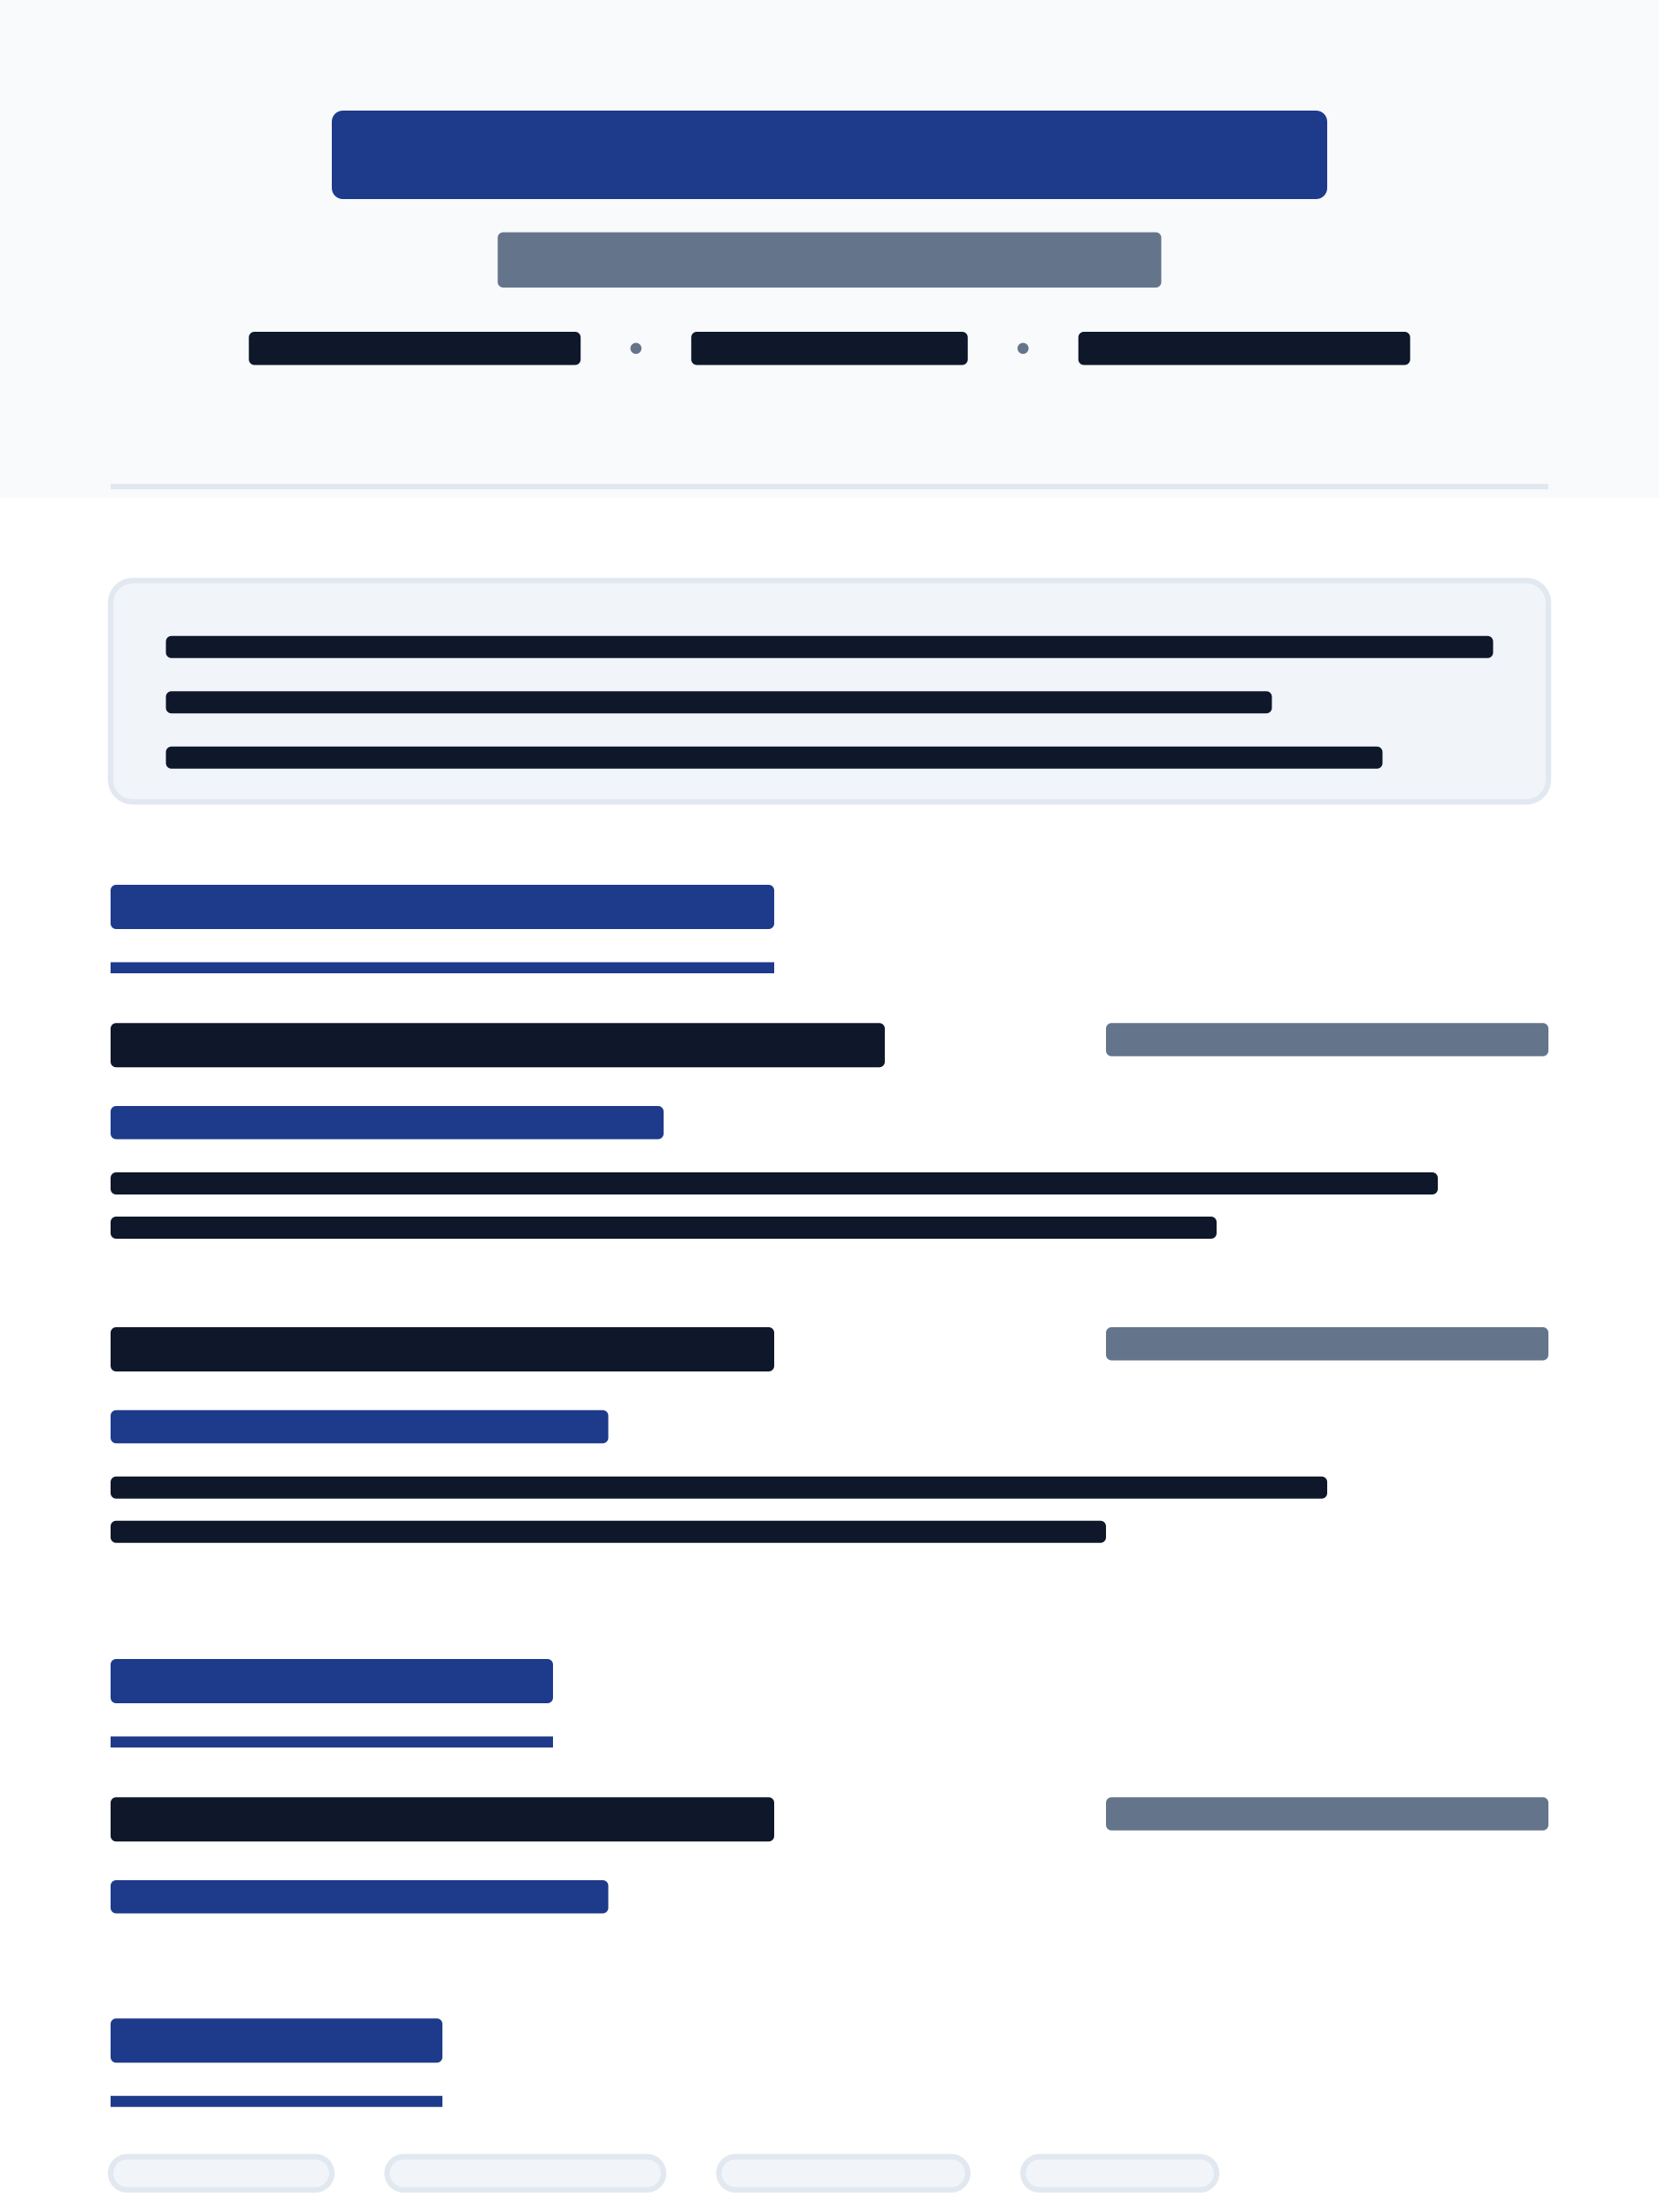
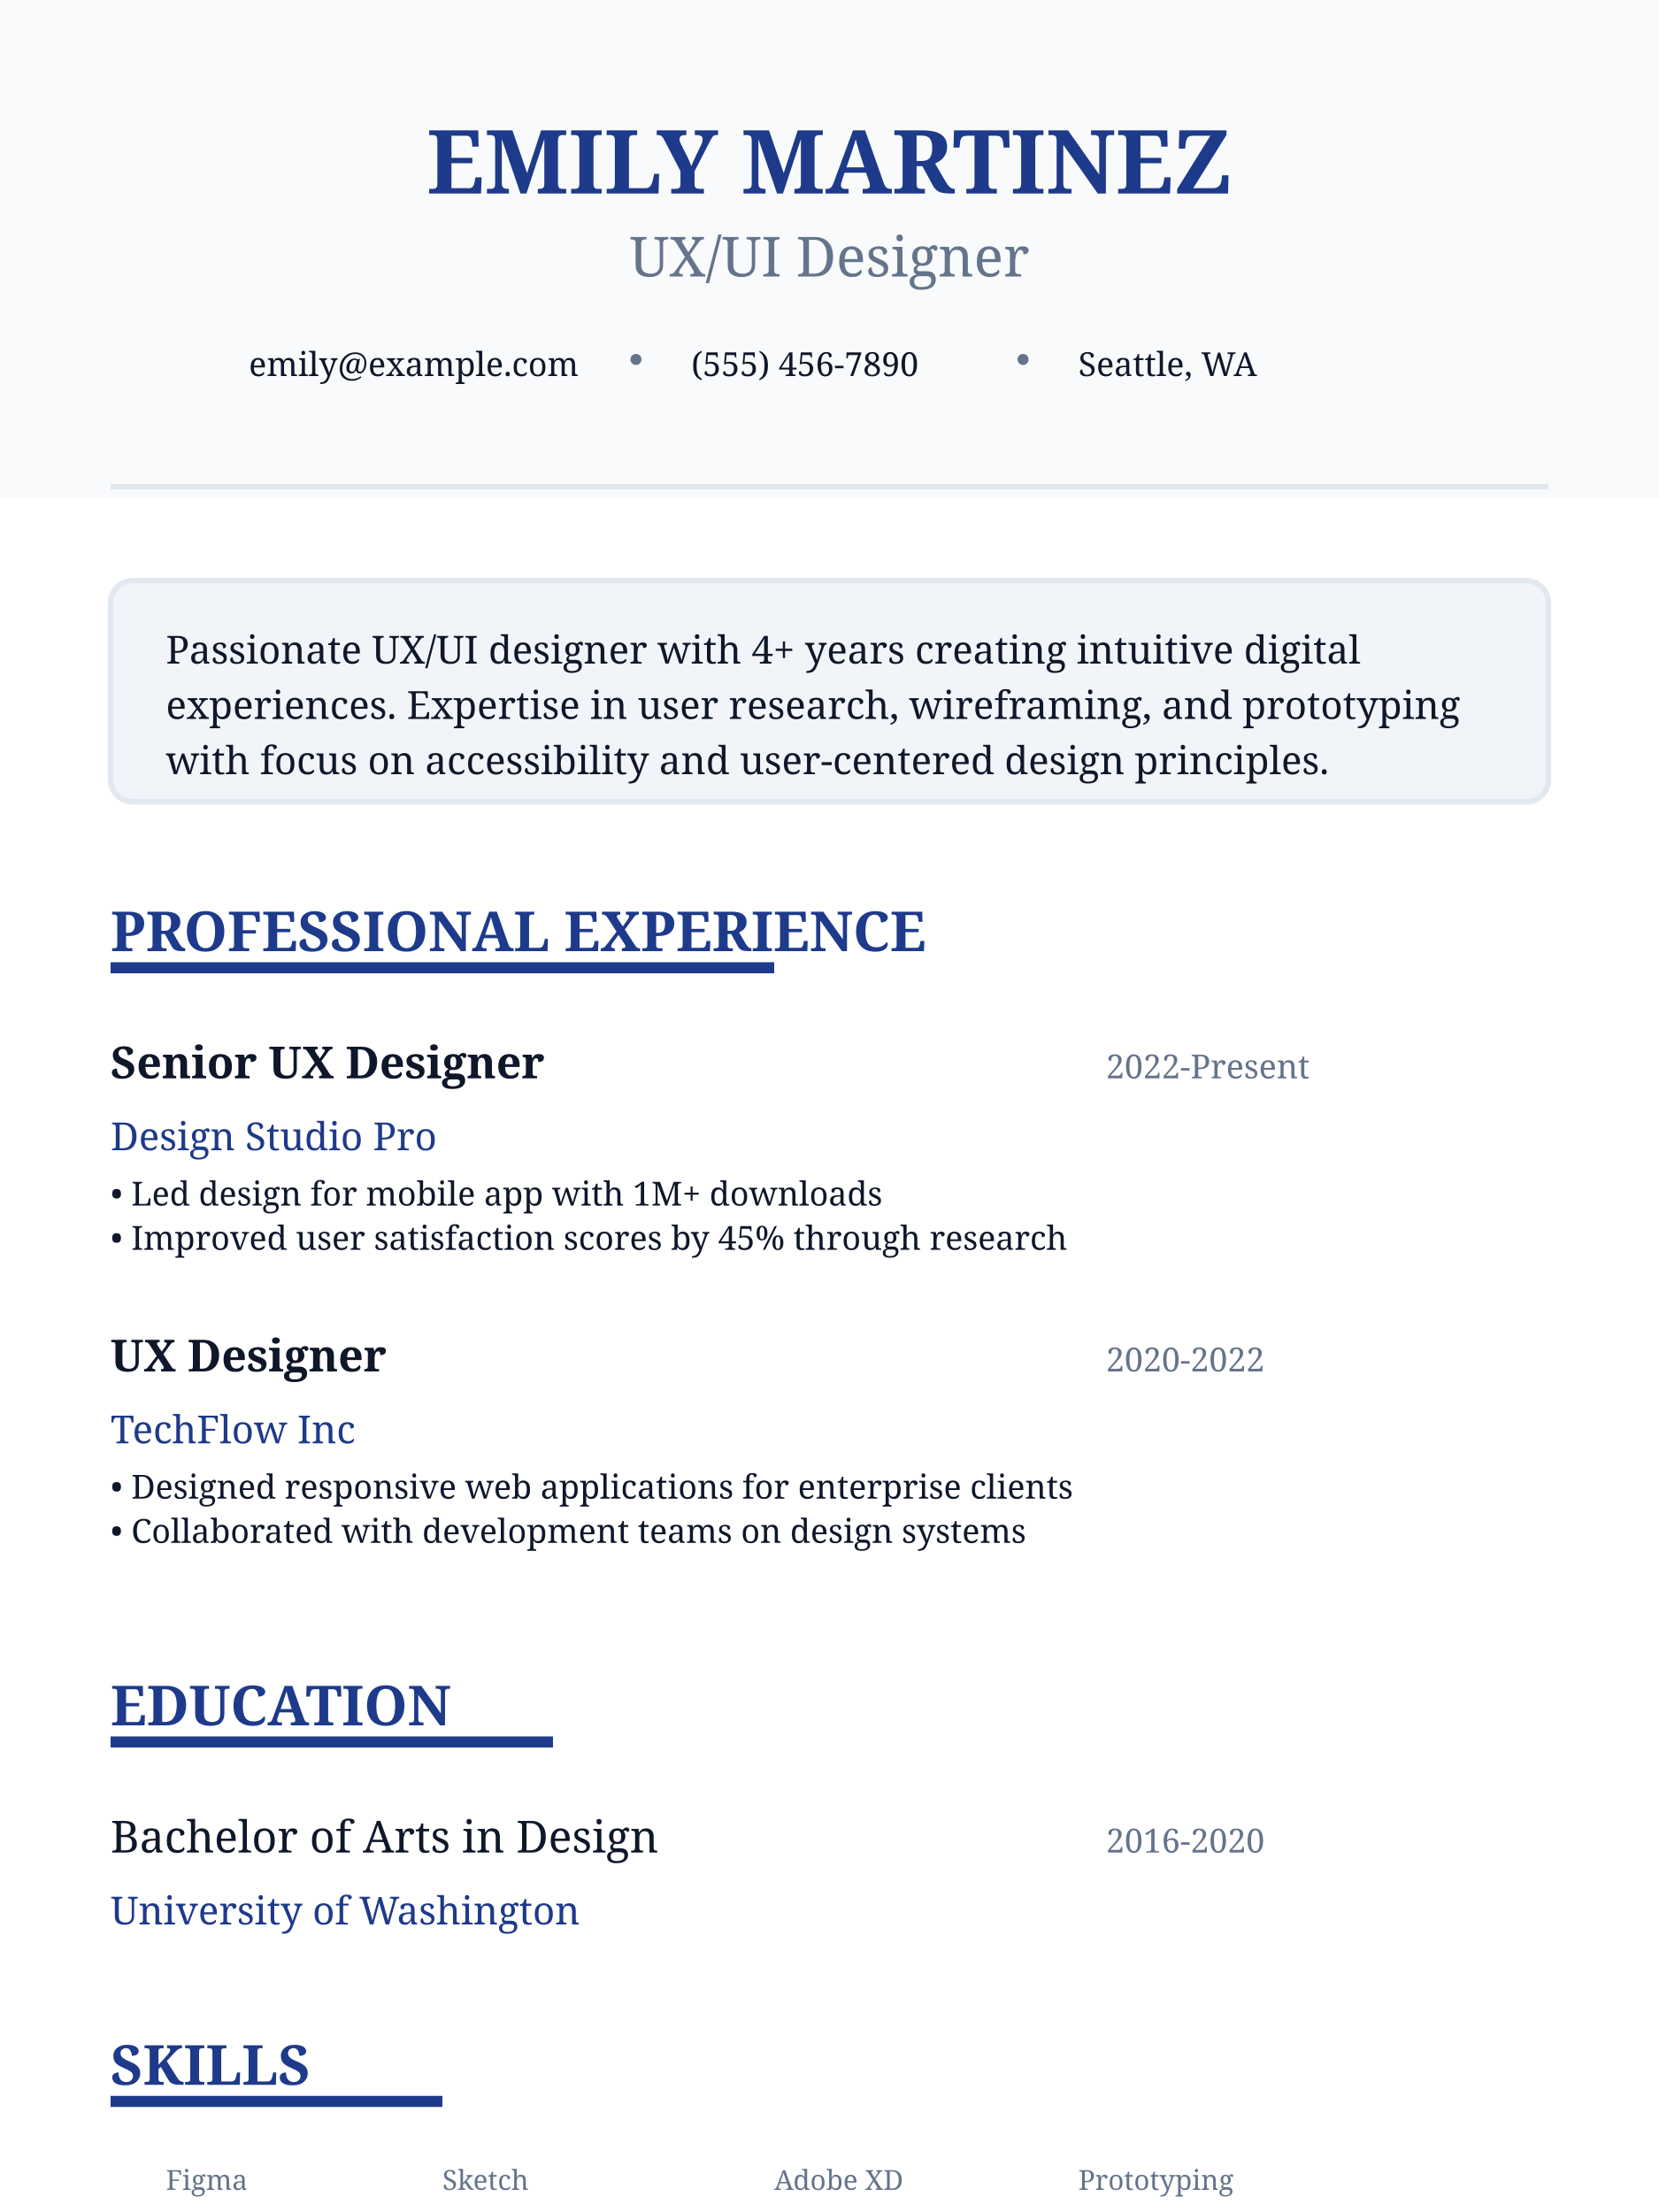
<svg xmlns="http://www.w3.org/2000/svg" width="300" height="400" viewBox="0 0 300 400" fill="none">
  <rect width="300" height="400" fill="#ffffff" />
  <rect x="0" y="0" width="300" height="90" fill="#f8fafc" />
-   <rect x="60" y="20" width="180" height="16" rx="2" fill="#1e3a8a" />
-   <rect x="90" y="42" width="120" height="10" rx="1" fill="#64748b" />
-   <rect x="45" y="60" width="60" height="6" rx="1" fill="#0f172a" />
-   <circle cx="115" cy="63" r="1" fill="#64748b" />
-   <rect x="125" y="60" width="50" height="6" rx="1" fill="#0f172a" />
-   <circle cx="185" cy="63" r="1" fill="#64748b" />
-   <rect x="195" y="60" width="60" height="6" rx="1" fill="#0f172a" />
+   <text x="150" y="35" fill="#1e3a8a" font-family="Georgia, serif" font-size="16" font-weight="bold" text-anchor="middle">EMILY MARTINEZ</text>
+   <text x="150" y="50" fill="#64748b" font-family="Georgia, serif" font-size="10" text-anchor="middle">UX/UI Designer</text>
+   <text x="45" y="68" fill="#0f172a" font-family="Georgia, serif" font-size="6">emily@example.com</text>
+   <circle cx="115" cy="65" r="1" fill="#64748b" />
+   <text x="125" y="68" fill="#0f172a" font-family="Georgia, serif" font-size="6">(555) 456-7890</text>
+   <circle cx="185" cy="65" r="1" fill="#64748b" />
+   <text x="195" y="68" fill="#0f172a" font-family="Georgia, serif" font-size="6">Seattle, WA</text>
  <line x1="20" y1="88" x2="280" y2="88" stroke="#e2e8f0" stroke-width="1" />
  <rect x="20" y="105" width="260" height="40" rx="4" fill="#f1f5f9" stroke="#e2e8f0" stroke-width="1" />
-   <rect x="30" y="115" width="240" height="4" rx="1" fill="#0f172a" />
-   <rect x="30" y="125" width="200" height="4" rx="1" fill="#0f172a" />
-   <rect x="30" y="135" width="220" height="4" rx="1" fill="#0f172a" />
-   <rect x="20" y="160" width="120" height="8" rx="1" fill="#1e3a8a" />
+   <text x="30" y="120" fill="#0f172a" font-family="Georgia, serif" font-size="7">Passionate UX/UI designer with 4+ years creating intuitive digital</text>
+   <text x="30" y="130" fill="#0f172a" font-family="Georgia, serif" font-size="7">experiences. Expertise in user research, wireframing, and prototyping</text>
+   <text x="30" y="140" fill="#0f172a" font-family="Georgia, serif" font-size="7">with focus on accessibility and user-centered design principles.</text>
+   <text x="20" y="172" fill="#1e3a8a" font-family="Georgia, serif" font-size="10" font-weight="bold">PROFESSIONAL EXPERIENCE</text>
  <line x1="20" y1="175" x2="140" y2="175" stroke="#1e3a8a" stroke-width="2" />
-   <rect x="20" y="185" width="140" height="8" rx="1" fill="#0f172a" />
-   <rect x="200" y="185" width="80" height="6" rx="1" fill="#64748b" />
-   <rect x="20" y="200" width="100" height="6" rx="1" fill="#1e3a8a" />
-   <rect x="20" y="212" width="240" height="4" rx="1" fill="#0f172a" />
-   <rect x="20" y="220" width="200" height="4" rx="1" fill="#0f172a" />
-   <rect x="20" y="240" width="120" height="8" rx="1" fill="#0f172a" />
-   <rect x="200" y="240" width="80" height="6" rx="1" fill="#64748b" />
-   <rect x="20" y="255" width="90" height="6" rx="1" fill="#1e3a8a" />
-   <rect x="20" y="267" width="220" height="4" rx="1" fill="#0f172a" />
-   <rect x="20" y="275" width="180" height="4" rx="1" fill="#0f172a" />
-   <rect x="20" y="300" width="80" height="8" rx="1" fill="#1e3a8a" />
+   <text x="20" y="195" fill="#0f172a" font-family="Georgia, serif" font-size="8" font-weight="bold">Senior UX Designer</text>
+   <text x="200" y="195" fill="#64748b" font-family="Georgia, serif" font-size="6">2022-Present</text>
+   <text x="20" y="208" fill="#1e3a8a" font-family="Georgia, serif" font-size="7">Design Studio Pro</text>
+   <text x="20" y="218" fill="#0f172a" font-family="Georgia, serif" font-size="6">• Led design for mobile app with 1M+ downloads</text>
+   <text x="20" y="226" fill="#0f172a" font-family="Georgia, serif" font-size="6">• Improved user satisfaction scores by 45% through research</text>
+   <text x="20" y="248" fill="#0f172a" font-family="Georgia, serif" font-size="8" font-weight="bold">UX Designer</text>
+   <text x="200" y="248" fill="#64748b" font-family="Georgia, serif" font-size="6">2020-2022</text>
+   <text x="20" y="261" fill="#1e3a8a" font-family="Georgia, serif" font-size="7">TechFlow Inc</text>
+   <text x="20" y="271" fill="#0f172a" font-family="Georgia, serif" font-size="6">• Designed responsive web applications for enterprise clients</text>
+   <text x="20" y="279" fill="#0f172a" font-family="Georgia, serif" font-size="6">• Collaborated with development teams on design systems</text>
+   <text x="20" y="312" fill="#1e3a8a" font-family="Georgia, serif" font-size="10" font-weight="bold">EDUCATION</text>
  <line x1="20" y1="315" x2="100" y2="315" stroke="#1e3a8a" stroke-width="2" />
-   <rect x="20" y="325" width="120" height="8" rx="1" fill="#0f172a" />
-   <rect x="200" y="325" width="80" height="6" rx="1" fill="#64748b" />
-   <rect x="20" y="340" width="90" height="6" rx="1" fill="#1e3a8a" />
-   <rect x="20" y="365" width="60" height="8" rx="1" fill="#1e3a8a" />
+   <text x="20" y="335" fill="#0f172a" font-family="Georgia, serif" font-size="8">Bachelor of Arts in Design</text>
+   <text x="200" y="335" fill="#64748b" font-family="Georgia, serif" font-size="6">2016-2020</text>
+   <text x="20" y="348" fill="#1e3a8a" font-family="Georgia, serif" font-size="7">University of Washington</text>
+   <text x="20" y="377" fill="#1e3a8a" font-family="Georgia, serif" font-size="10" font-weight="bold">SKILLS</text>
  <line x1="20" y1="380" x2="80" y2="380" stroke="#1e3a8a" stroke-width="2" />
-   <rect x="20" y="390" width="40" height="6" rx="3" fill="#f1f5f9" stroke="#e2e8f0" stroke-width="1" />
-   <rect x="70" y="390" width="50" height="6" rx="3" fill="#f1f5f9" stroke="#e2e8f0" stroke-width="1" />
-   <rect x="130" y="390" width="45" height="6" rx="3" fill="#f1f5f9" stroke="#e2e8f0" stroke-width="1" />
-   <rect x="185" y="390" width="35" height="6" rx="3" fill="#f1f5f9" stroke="#e2e8f0" stroke-width="1" />
+   <text x="30" y="396" fill="#64748b" font-family="Georgia, serif" font-size="5">Figma</text>
+   <text x="80" y="396" fill="#64748b" font-family="Georgia, serif" font-size="5">Sketch</text>
+   <text x="140" y="396" fill="#64748b" font-family="Georgia, serif" font-size="5">Adobe XD</text>
+   <text x="195" y="396" fill="#64748b" font-family="Georgia, serif" font-size="5">Prototyping</text>
</svg>
